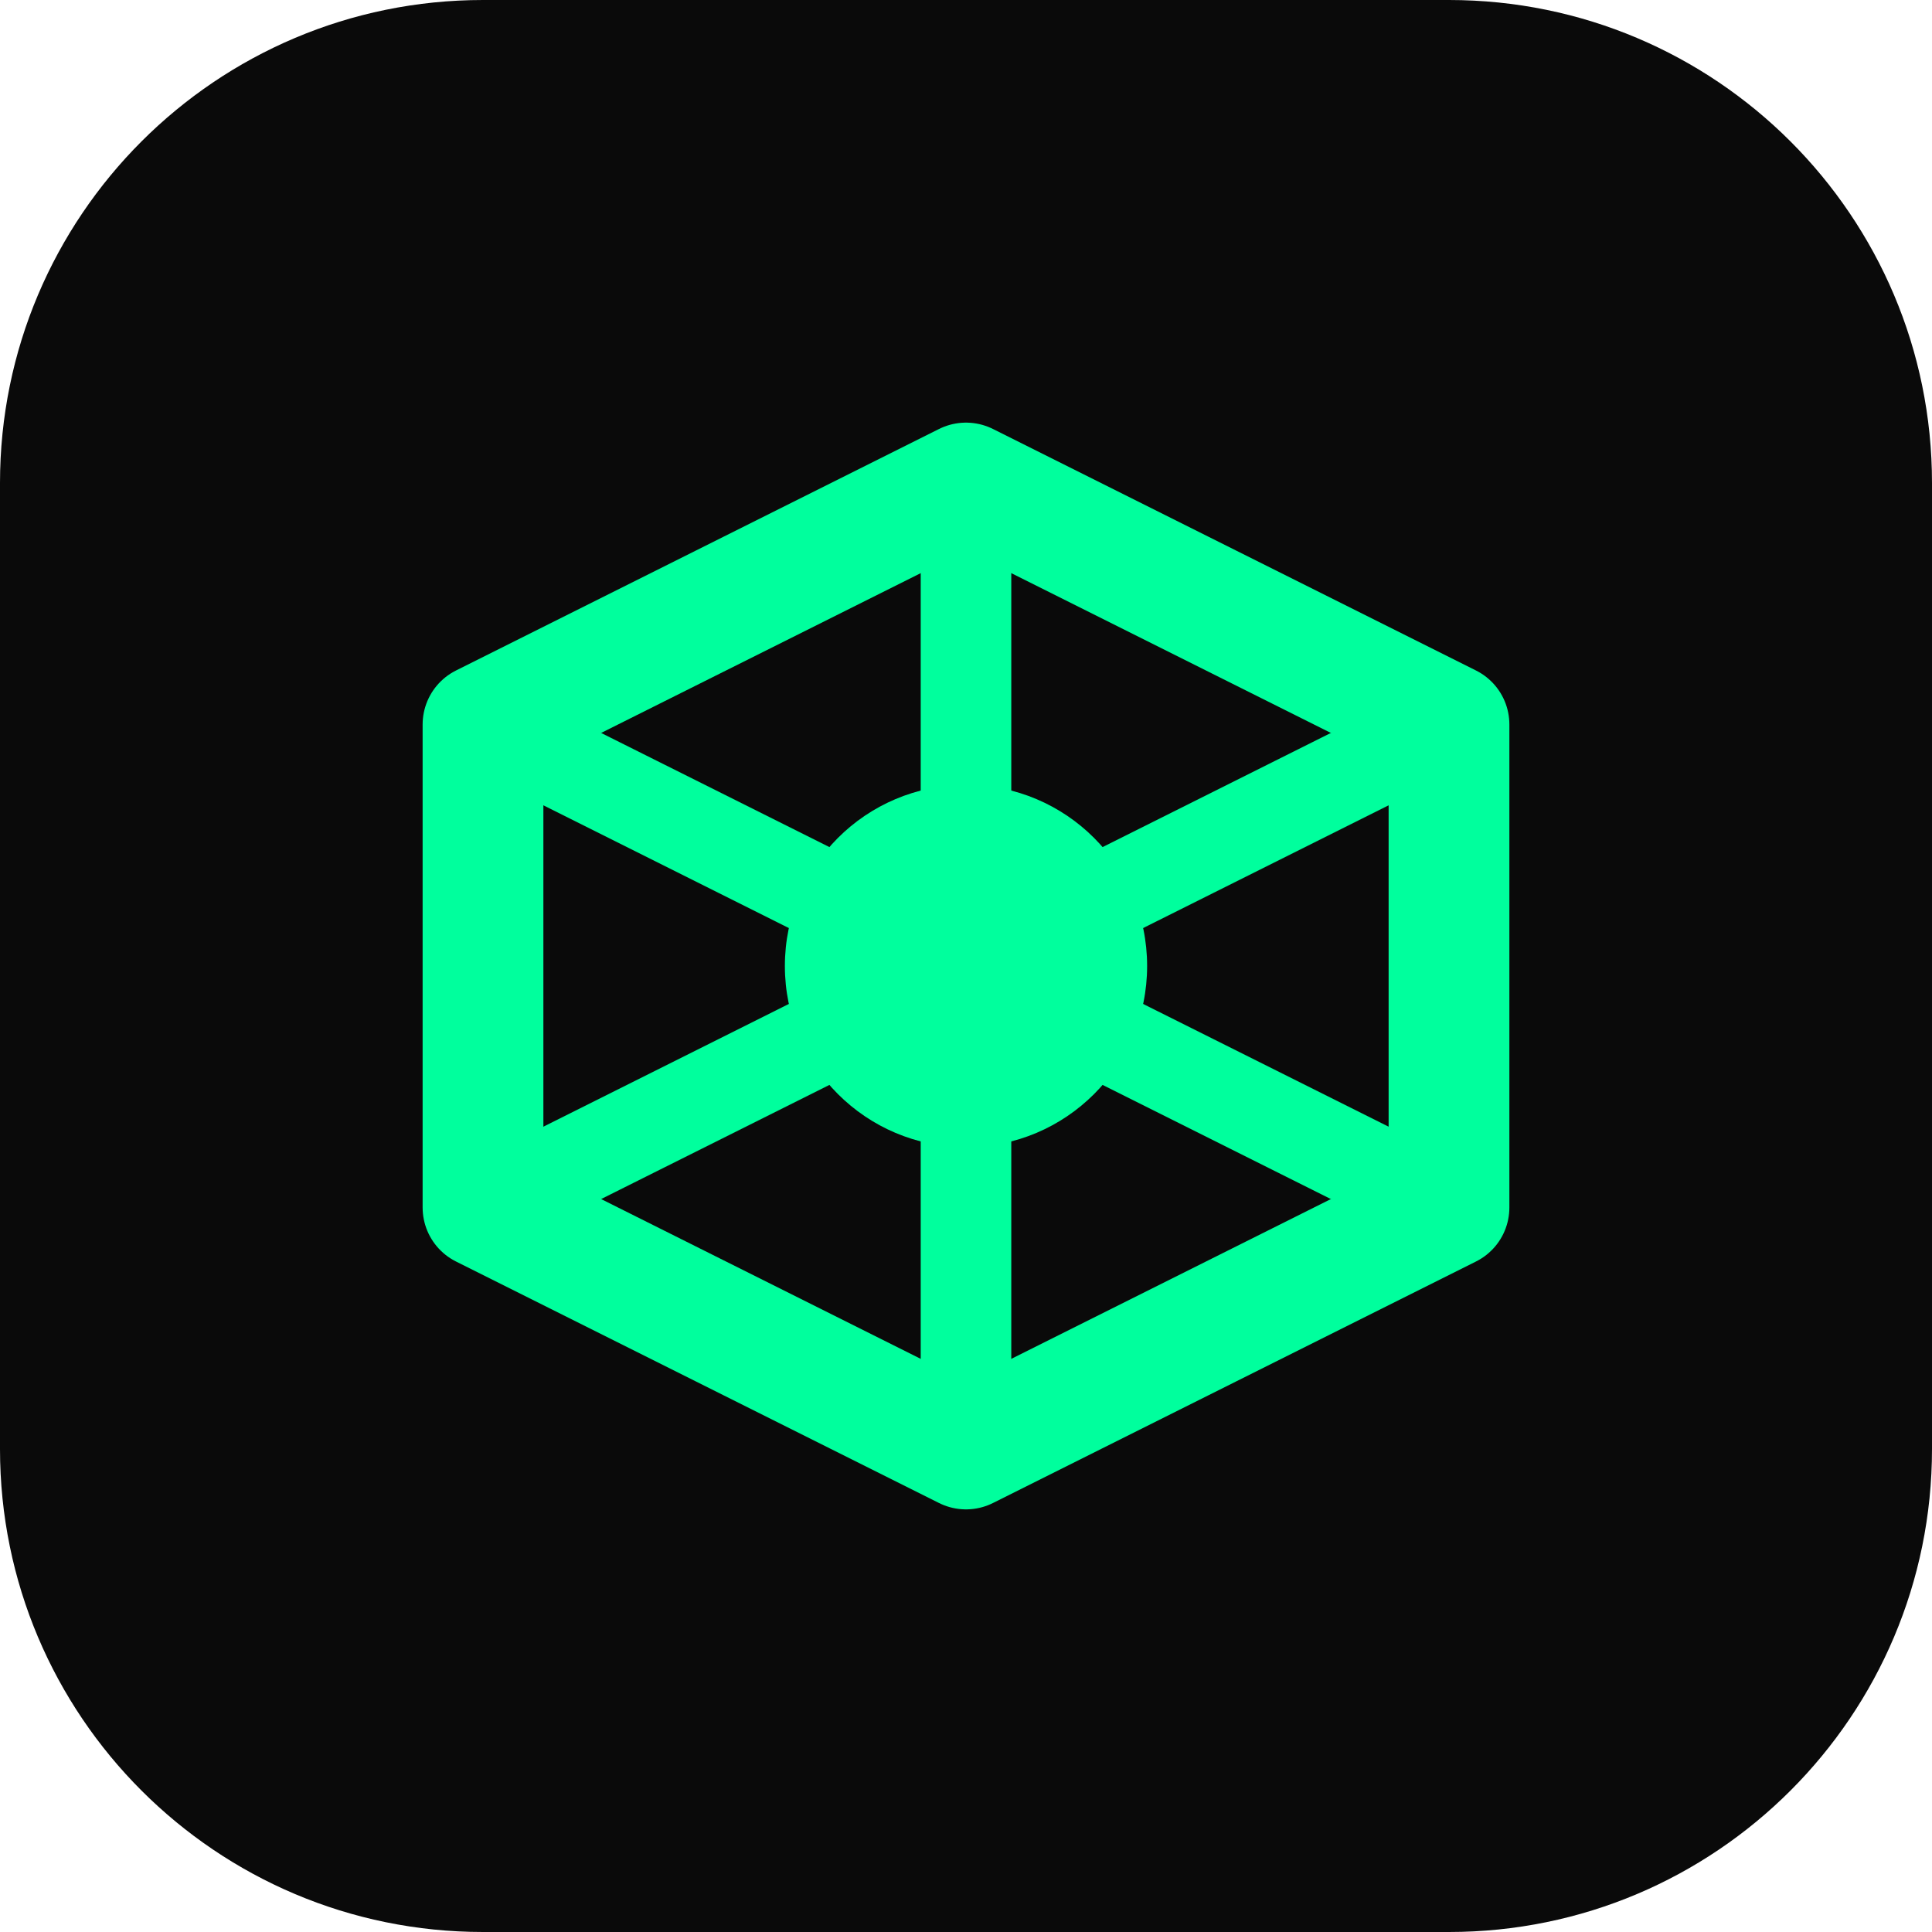
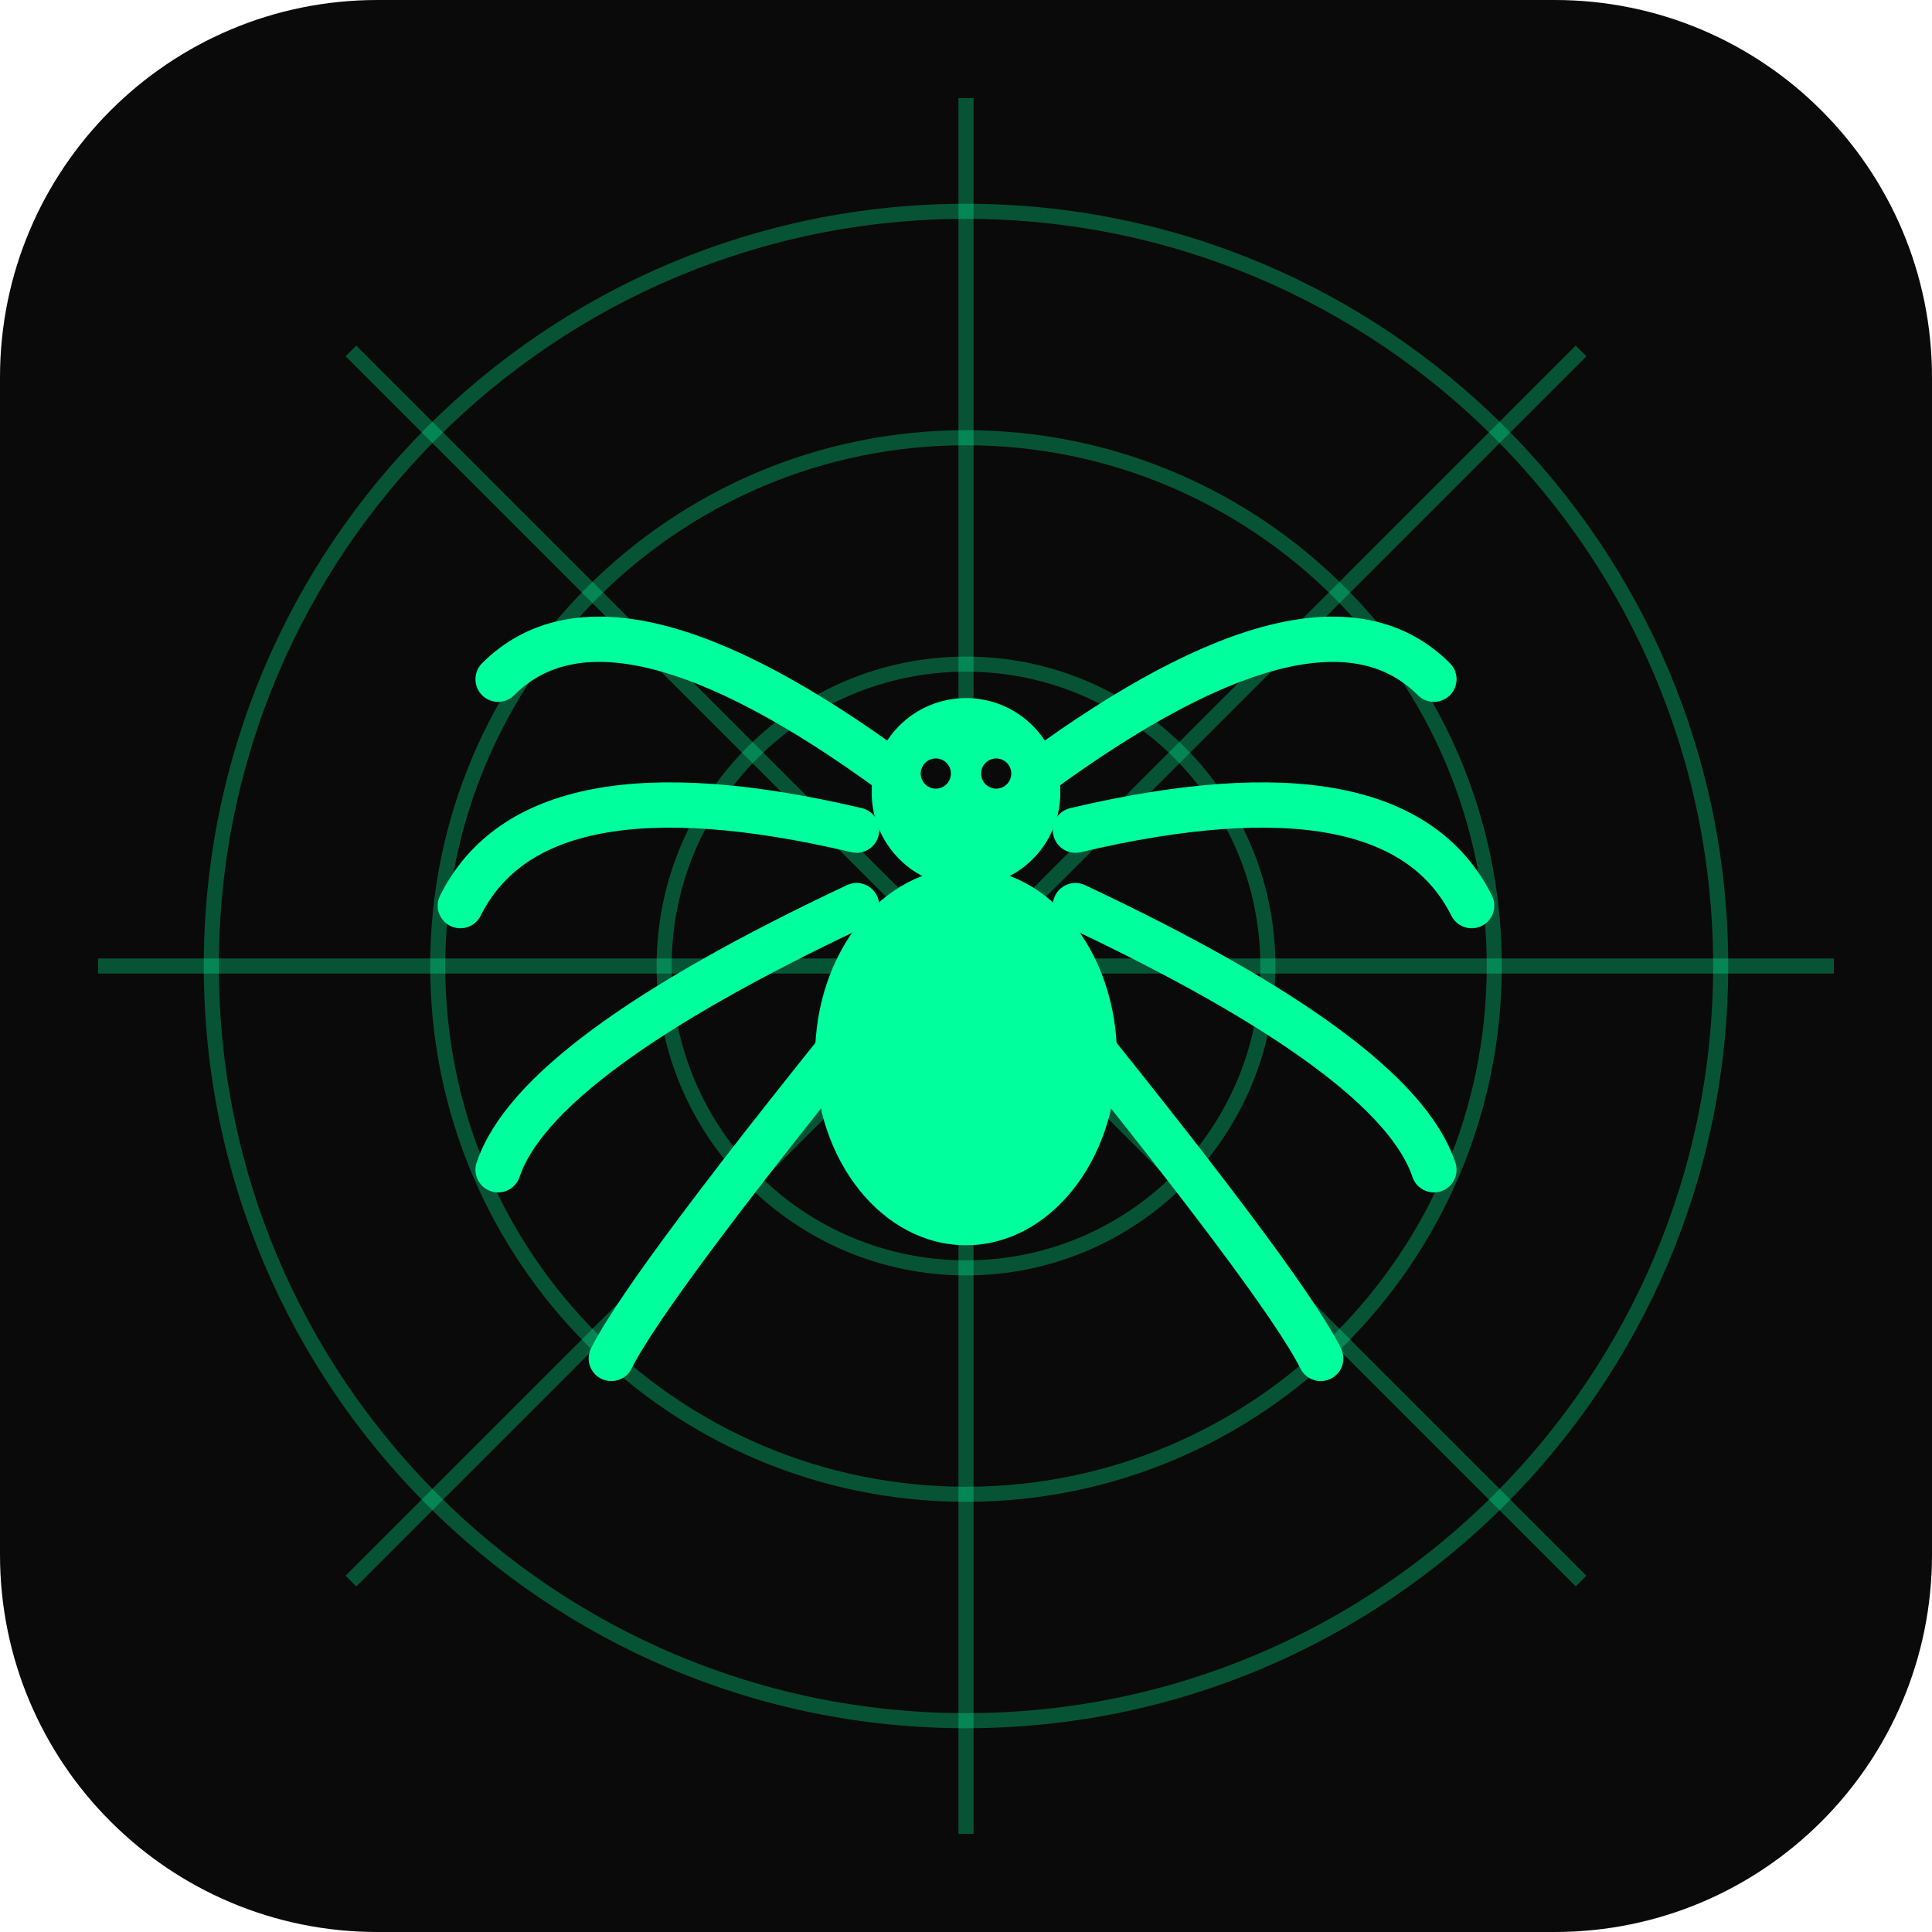
<svg xmlns="http://www.w3.org/2000/svg" width="512" height="512" viewBox="0 0 512 512" fill="none">
-   <rect width="512" height="512" rx="128" fill="#0a0a0a" />
-   <path d="M256 128L384 192V320L256 384L128 320V192L256 128Z" stroke="#00ff9d" stroke-width="32" stroke-linecap="round" stroke-linejoin="round" />
-   <path d="M256 128V256M384 192L256 256M384 320L256 256M256 384V256M128 320L256 256M128 192L256 256" stroke="#00ff9d" stroke-width="24" stroke-linecap="round" stroke-linejoin="round" />
-   <circle cx="256" cy="256" r="48" fill="#00ff9d" />
+   <rect width="512" height="512" rx="100" fill="#0a0a0a" />
+   <g stroke="#00ff9d" stroke-width="4" stroke-opacity="0.3">
+     <circle cx="256" cy="256" r="80" />
+     <circle cx="256" cy="256" r="140" />
+     <circle cx="256" cy="256" r="200" />
+     <line x1="256" y1="26" x2="256" y2="486" />
+     <line x1="26" y1="256" x2="486" y2="256" />
+     <line x1="93" y1="93" x2="419" y2="419" />
+     <line x1="419" y1="93" x2="93" y2="419" />
+   </g>
+   <g fill="#00ff9d">
+     <ellipse cx="256" cy="280" rx="40" ry="50" />
+     <circle cx="256" cy="210" r="25" />
+   </g>
+   <g stroke="#00ff9d" stroke-width="12" stroke-linecap="round" fill="none">
+     <path d="M275 205 Q350 150 380 180" />
+     <path d="M285 220 Q370 200 390 240" />
+     <path d="M285 240 Q370 280 380 310" />
+     <path d="M275 260 Q340 340 350 360" />
+     <path d="M237 205 Q162 150 132 180" />
+     <path d="M227 220 Q142 200 122 240" />
+     <path d="M227 240 Q142 280 132 310" />
+     <path d="M237 260 Q172 340 162 360" />
+   </g>
+   <circle cx="248" cy="205" r="4" fill="#0a0a0a" />
+   <circle cx="264" cy="205" r="4" fill="#0a0a0a" />
</svg>
